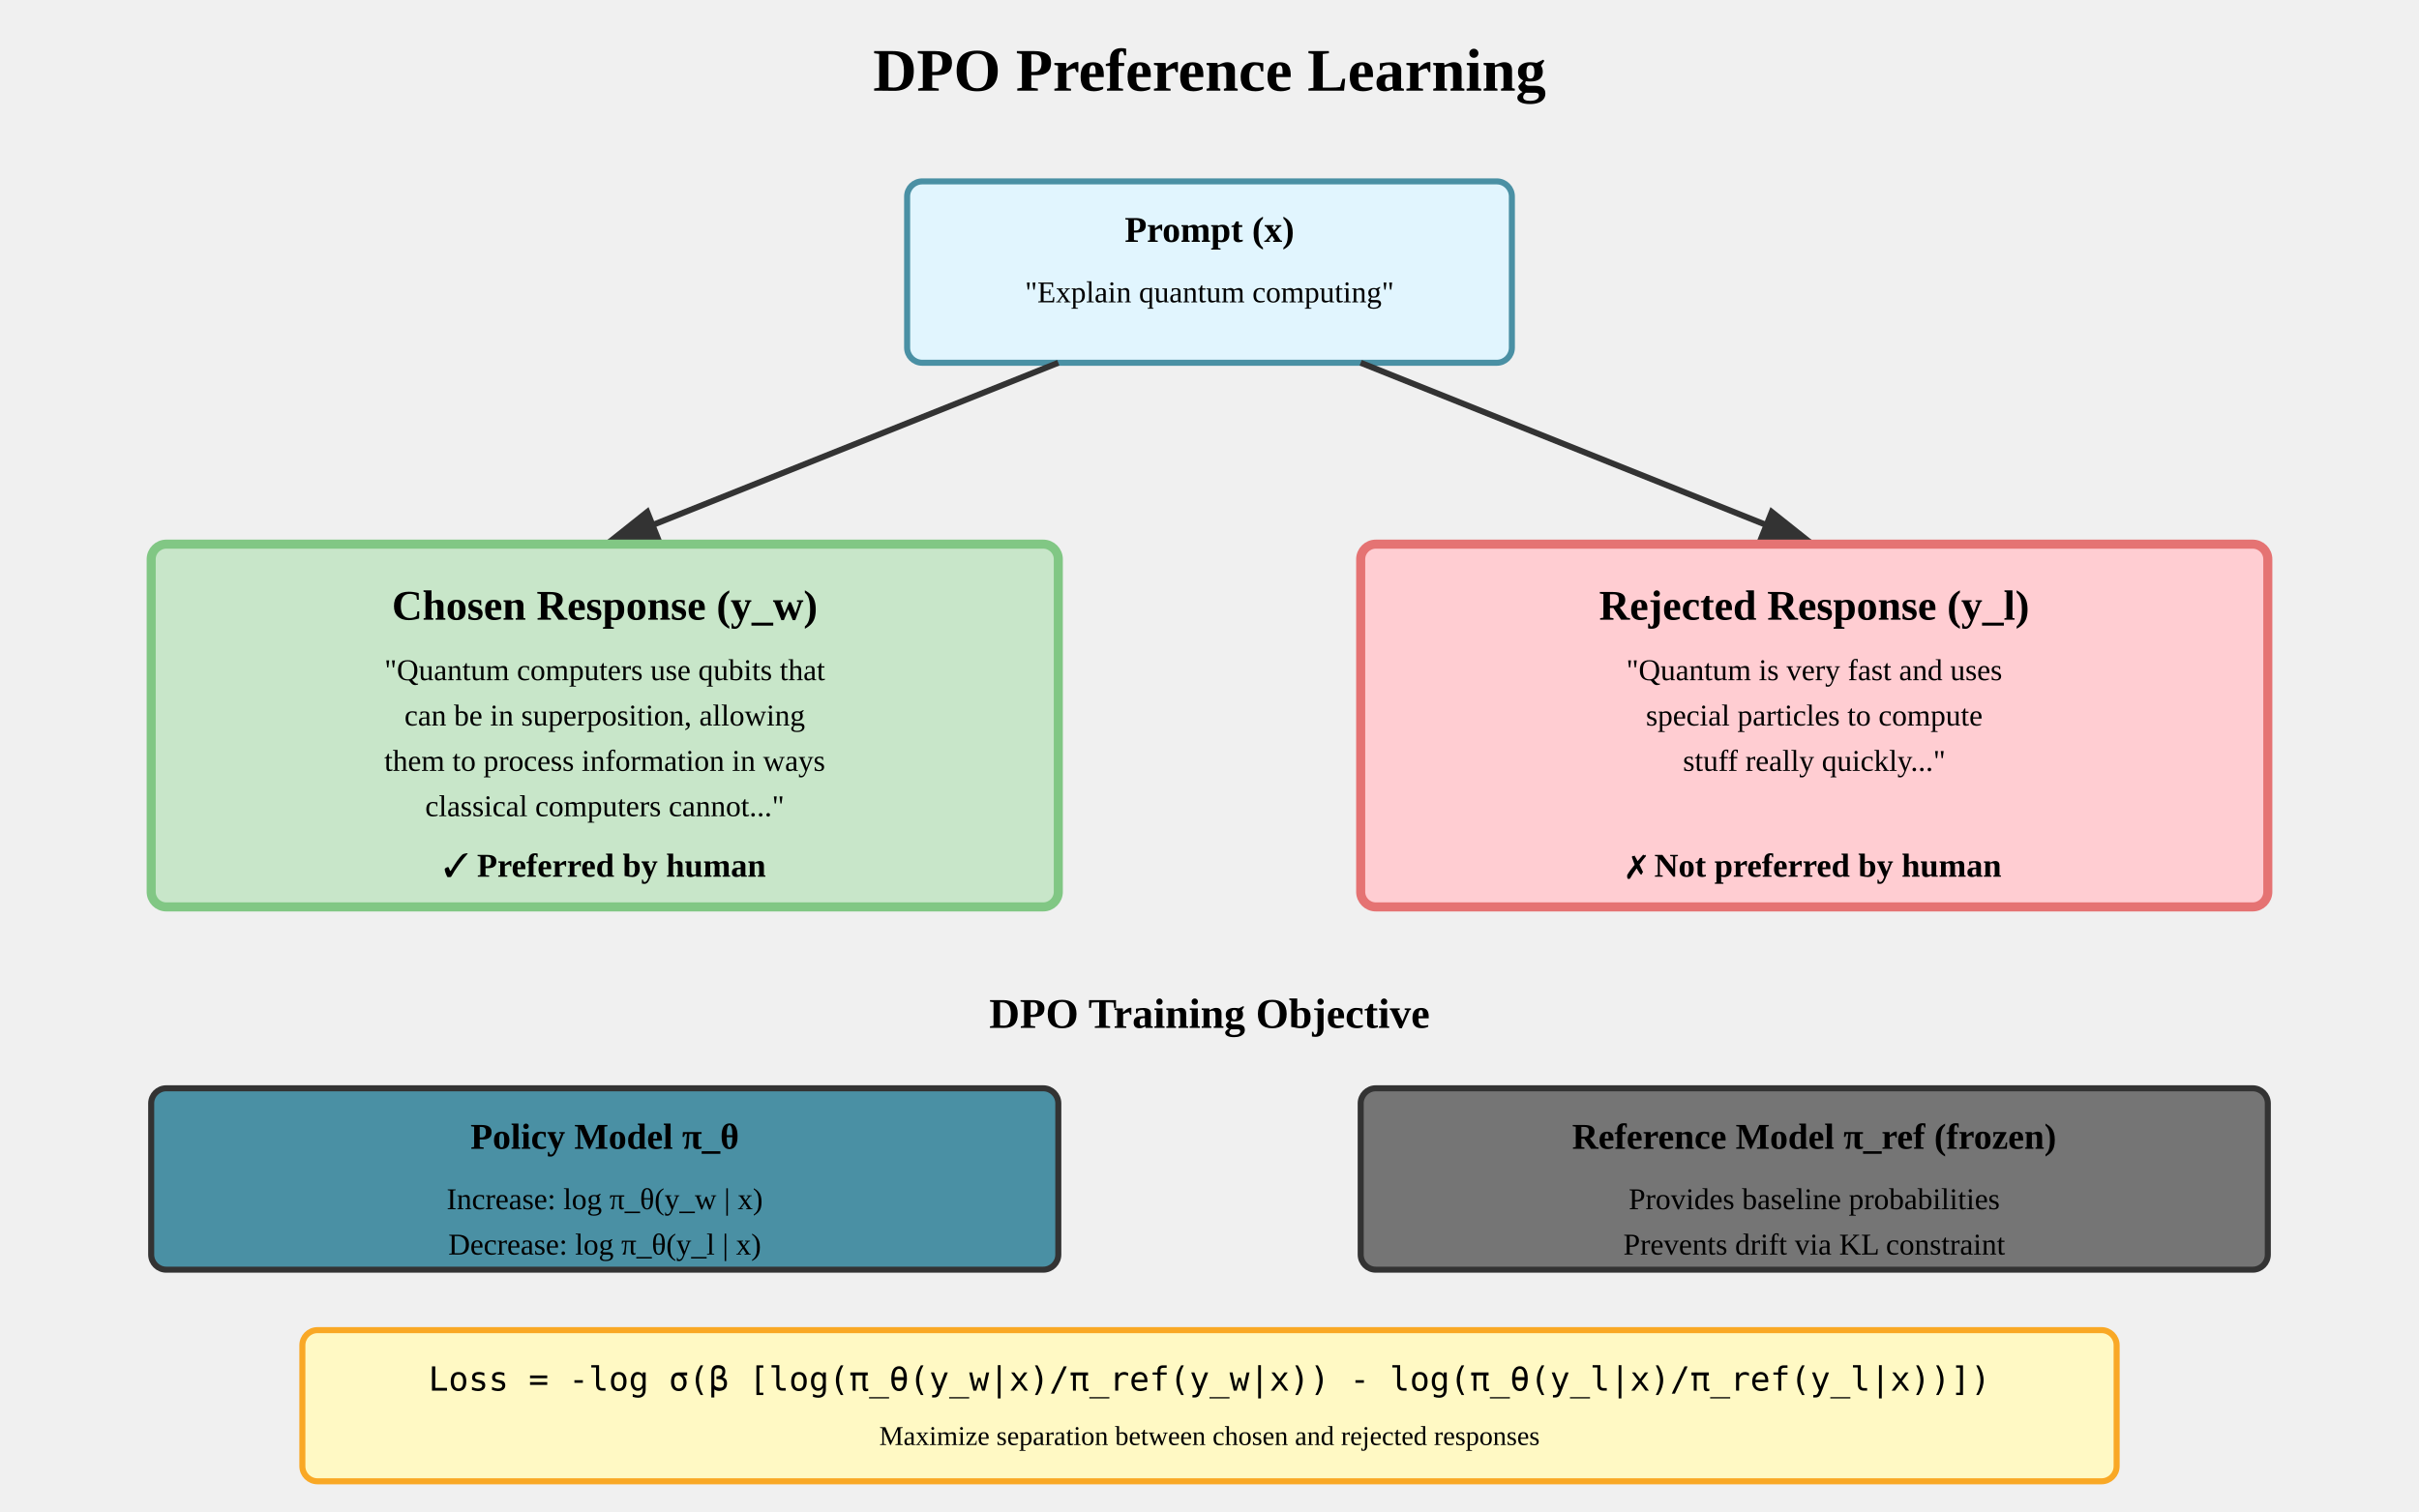
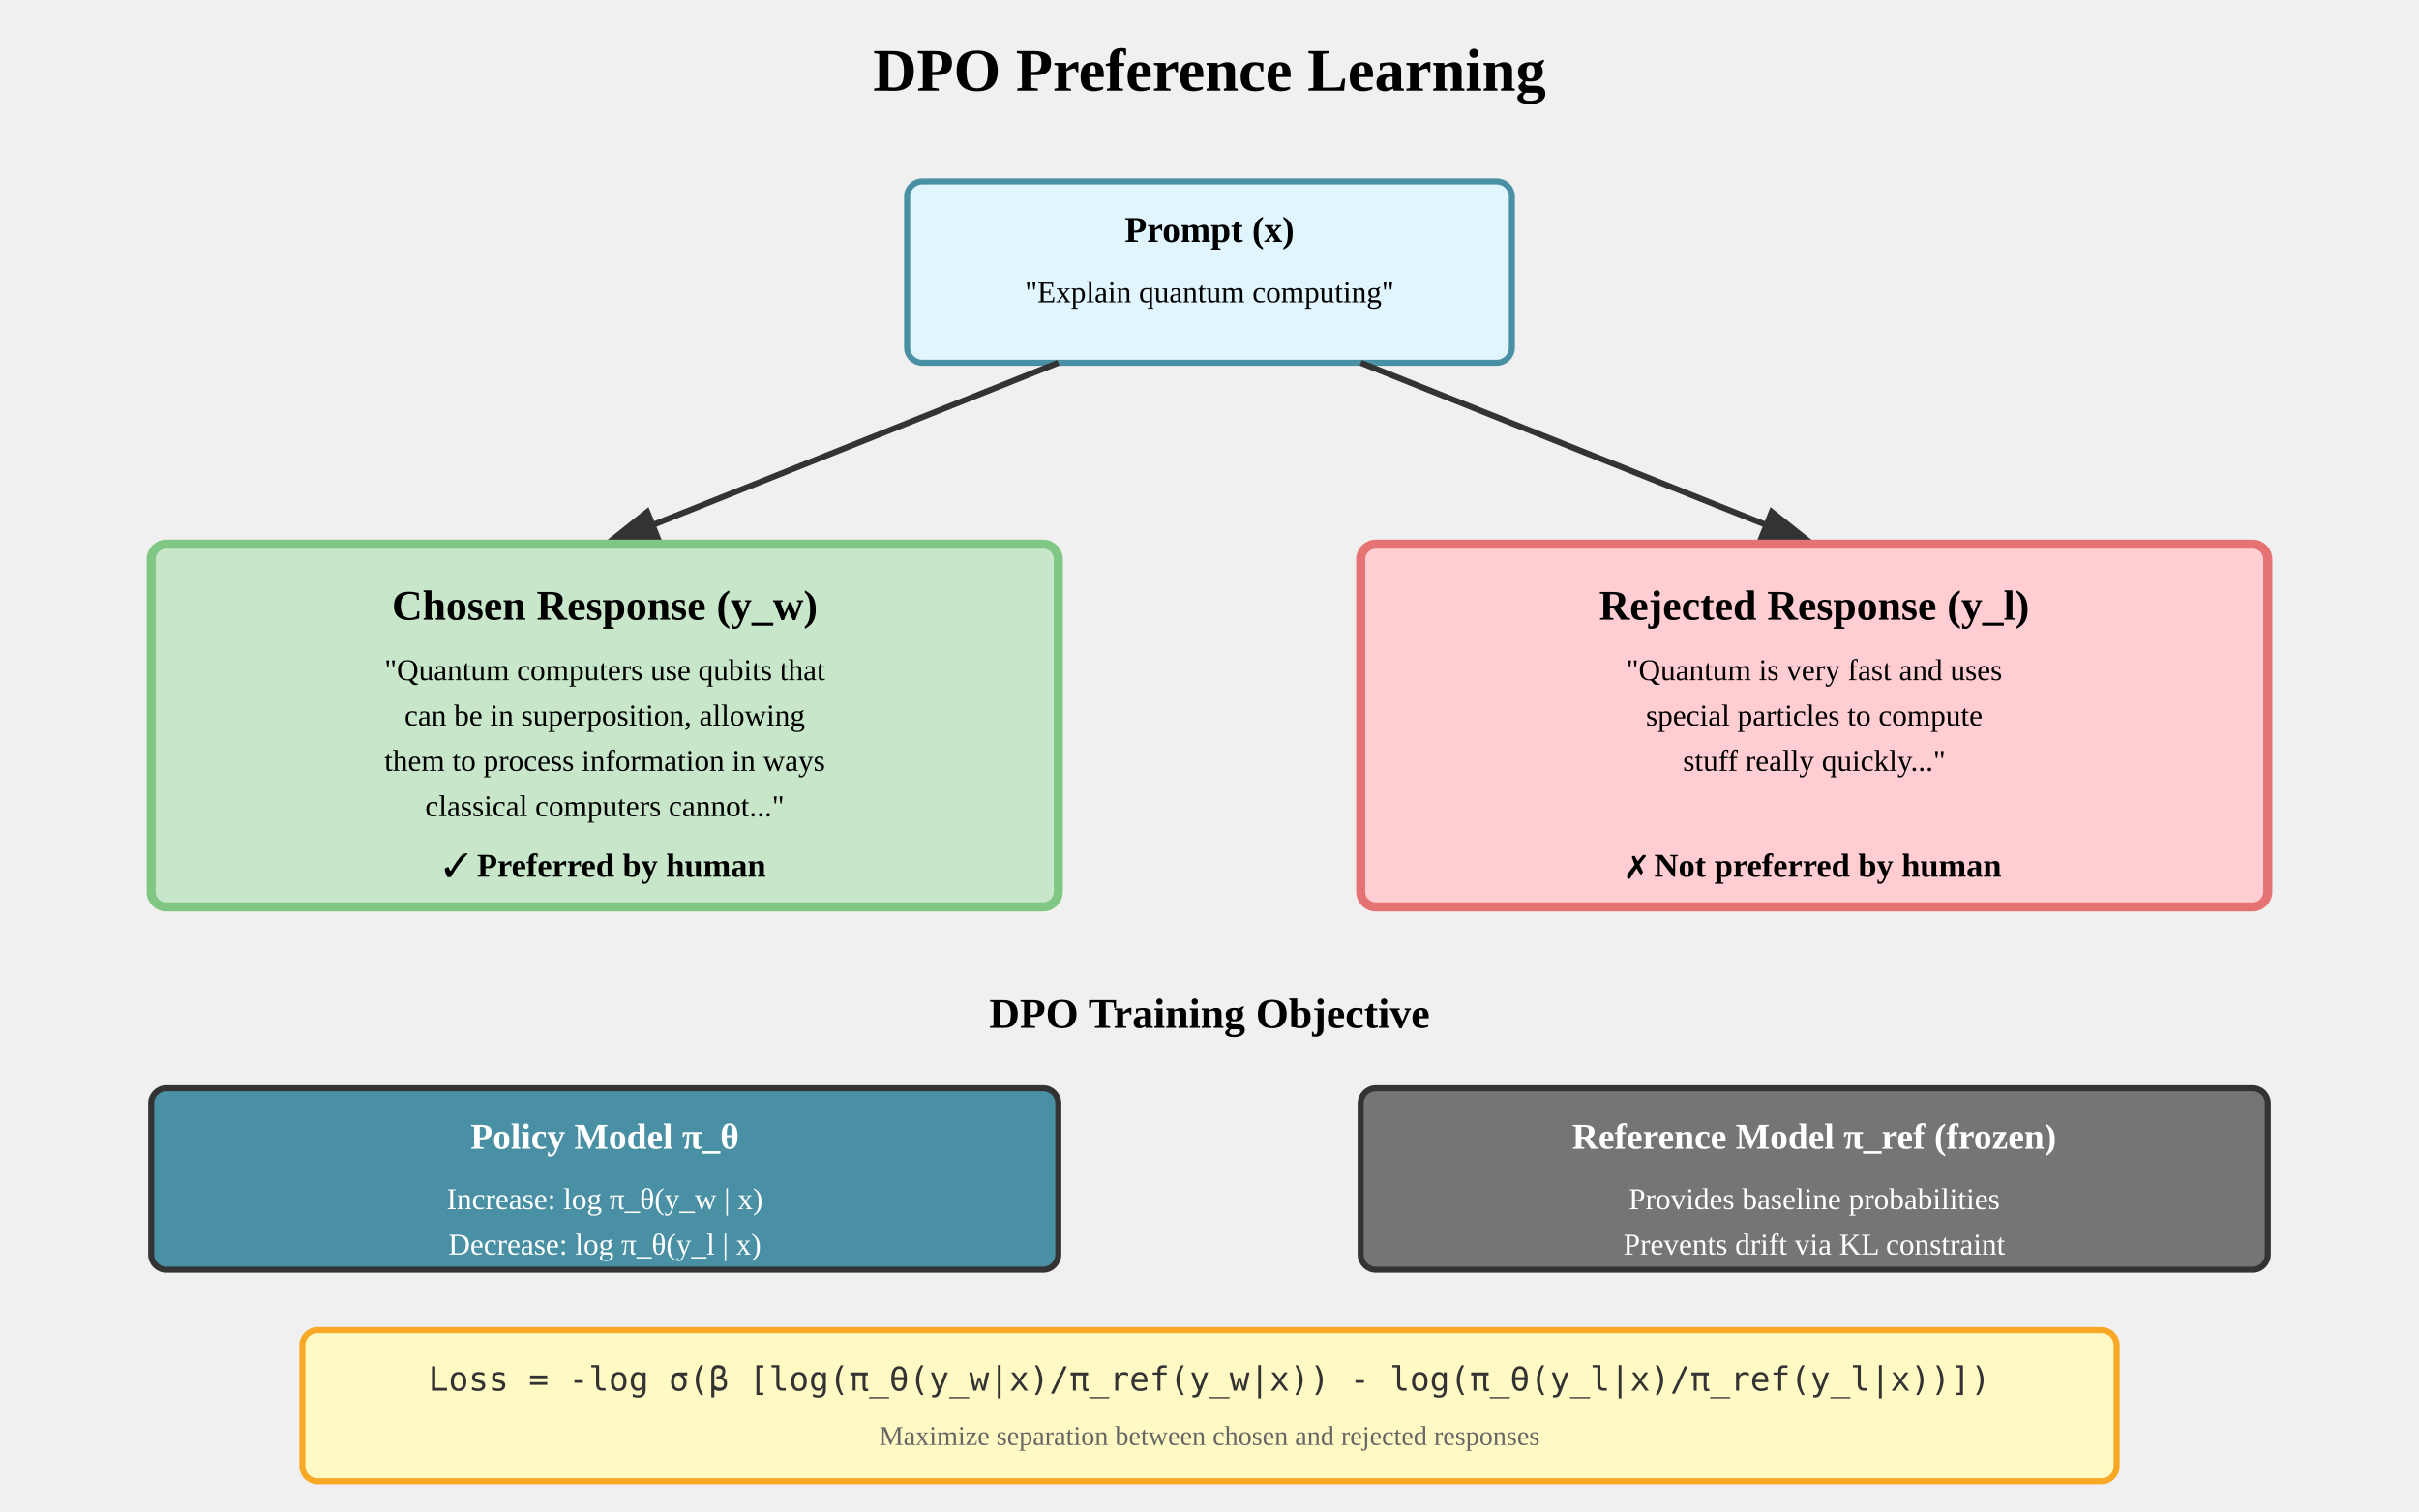
<svg xmlns="http://www.w3.org/2000/svg" viewBox="0 0 800 500">
  <style>
    /* Light mode (default) */
    text { fill: #000000; }
    .axis-text { fill: #000000; }
    .label-text { fill: #666666; }
    line[stroke="#333"] { stroke: #333333; }

    /* Dark mode */
    @media (prefers-color-scheme: dark) {
      text { fill: #ffffff; }
      .axis-text { fill: #ffffff; }
      .label-text { fill: #cccccc; }
      line[stroke="#333"] { stroke: #cccccc; }

      /* Keep white text white in dark mode (for colored backgrounds) */
      text[fill="#fff"],
      text[fill="#ffffff"],
      text[fill="white"] {
        fill: #ffffff;
      }

      /* Keep colored text readable in dark mode */
      text[fill="#E57373"] { fill: #ef5350; }
      text[fill="#81C784"] { fill: #66bb6a; }
      text[fill="#FFB74D"] { fill: #ffa726; }
      text[fill="#4A90A4"] { fill: #4fc3f7; }
    }
  </style>
  <text x="400" y="30" font-size="20" font-weight="bold" text-anchor="middle" fill="#333">
    DPO Preference Learning
  </text>
  <rect x="300" y="60" width="200" height="60" fill="#E1F5FE" stroke="#4A90A4" stroke-width="2" rx="5" />
  <text x="400" y="80" font-size="12" font-weight="bold" text-anchor="middle" fill="#333">Prompt (x)</text>
  <text x="400" y="100" font-size="10" text-anchor="middle" fill="#666">"Explain quantum computing"</text>
  <path d="M 350 120 L 200 180" stroke="#333" stroke-width="2" fill="none" marker-end="url(#arrowhead)" />
  <path d="M 450 120 L 600 180" stroke="#333" stroke-width="2" fill="none" marker-end="url(#arrowhead)" />
  <rect x="50" y="180" width="300" height="120" fill="#C8E6C9" stroke="#81C784" stroke-width="3" rx="5" />
  <text x="200" y="205" font-size="14" font-weight="bold" text-anchor="middle" fill="#2E7D32">
    Chosen Response (y_w)
  </text>
  <text x="200" y="225" font-size="10" text-anchor="middle" fill="#333">"Quantum computers use qubits that</text>
  <text x="200" y="240" font-size="10" text-anchor="middle" fill="#333">can be in superposition, allowing</text>
  <text x="200" y="255" font-size="10" text-anchor="middle" fill="#333">them to process information in ways</text>
  <text x="200" y="270" font-size="10" text-anchor="middle" fill="#333">classical computers cannot..."</text>
  <text x="200" y="290" font-size="11" font-weight="bold" text-anchor="middle" fill="#2E7D32">
    ✓ Preferred by human
  </text>
  <rect x="450" y="180" width="300" height="120" fill="#FFCDD2" stroke="#E57373" stroke-width="3" rx="5" />
  <text x="600" y="205" font-size="14" font-weight="bold" text-anchor="middle" fill="#C62828">
    Rejected Response (y_l)
  </text>
  <text x="600" y="225" font-size="10" text-anchor="middle" fill="#333">"Quantum is very fast and uses</text>
  <text x="600" y="240" font-size="10" text-anchor="middle" fill="#333">special particles to compute</text>
  <text x="600" y="255" font-size="10" text-anchor="middle" fill="#333">stuff really quickly..."</text>
  <text x="600" y="270" font-size="10" text-anchor="middle" fill="#333" />
  <text x="600" y="290" font-size="11" font-weight="bold" text-anchor="middle" fill="#C62828">
    ✗ Not preferred by human
  </text>
  <text x="400" y="340" font-size="14" font-weight="bold" text-anchor="middle" fill="#333">
    DPO Training Objective
  </text>
  <rect x="50" y="360" width="300" height="60" fill="#4A90A4" stroke="#333" stroke-width="2" rx="5" />
-   <text x="200" y="380" font-size="12" font-weight="bold" text-anchor="middle" fill="white">
+   <text x="200" y="380" font-size="12" font-weight="bold" text-anchor="middle" style="fill: #fff !important">
    Policy Model π_θ
  </text>
-   <text x="200" y="400" font-size="10" text-anchor="middle" fill="white">
+   <text x="200" y="400" font-size="10" text-anchor="middle" style="fill: #fff !important">
    Increase: log π_θ(y_w | x)
  </text>
-   <text x="200" y="415" font-size="10" text-anchor="middle" fill="white">
+   <text x="200" y="415" font-size="10" text-anchor="middle" style="fill: #fff !important">
    Decrease: log π_θ(y_l | x)
  </text>
  <rect x="450" y="360" width="300" height="60" fill="#757575" stroke="#333" stroke-width="2" rx="5" />
-   <text x="600" y="380" font-size="12" font-weight="bold" text-anchor="middle" fill="white">
+   <text x="600" y="380" font-size="12" font-weight="bold" text-anchor="middle" style="fill: #fff !important">
    Reference Model π_ref (frozen)
  </text>
-   <text x="600" y="400" font-size="10" text-anchor="middle" fill="white">
+   <text x="600" y="400" font-size="10" text-anchor="middle" style="fill: #fff !important">
    Provides baseline probabilities
  </text>
-   <text x="600" y="415" font-size="10" text-anchor="middle" fill="white">
+   <text x="600" y="415" font-size="10" text-anchor="middle" style="fill: #fff !important">
    Prevents drift via KL constraint
  </text>
  <rect x="100" y="440" width="600" height="50" fill="#FFF9C4" stroke="#F9A825" stroke-width="2" rx="5" />
-   <text x="400" y="460" font-size="11" text-anchor="middle" fill="#333" font-family="monospace">
+   <text x="400" y="460" font-size="11" text-anchor="middle" style="fill: #333 !important" font-family="monospace">
    Loss = -log σ(β [log(π_θ(y_w|x)/π_ref(y_w|x)) - log(π_θ(y_l|x)/π_ref(y_l|x))])
  </text>
-   <text x="400" y="478" font-size="9" text-anchor="middle" fill="#666">
+   <text x="400" y="478" font-size="9" text-anchor="middle" style="fill: #666 !important">
    Maximize separation between chosen and rejected responses
  </text>
  <defs>
    <marker id="arrowhead" markerWidth="10" markerHeight="10" refX="9" refY="3" orient="auto">
      <polygon points="0 0, 10 3, 0 6" fill="#333" />
    </marker>
  </defs>
</svg>
